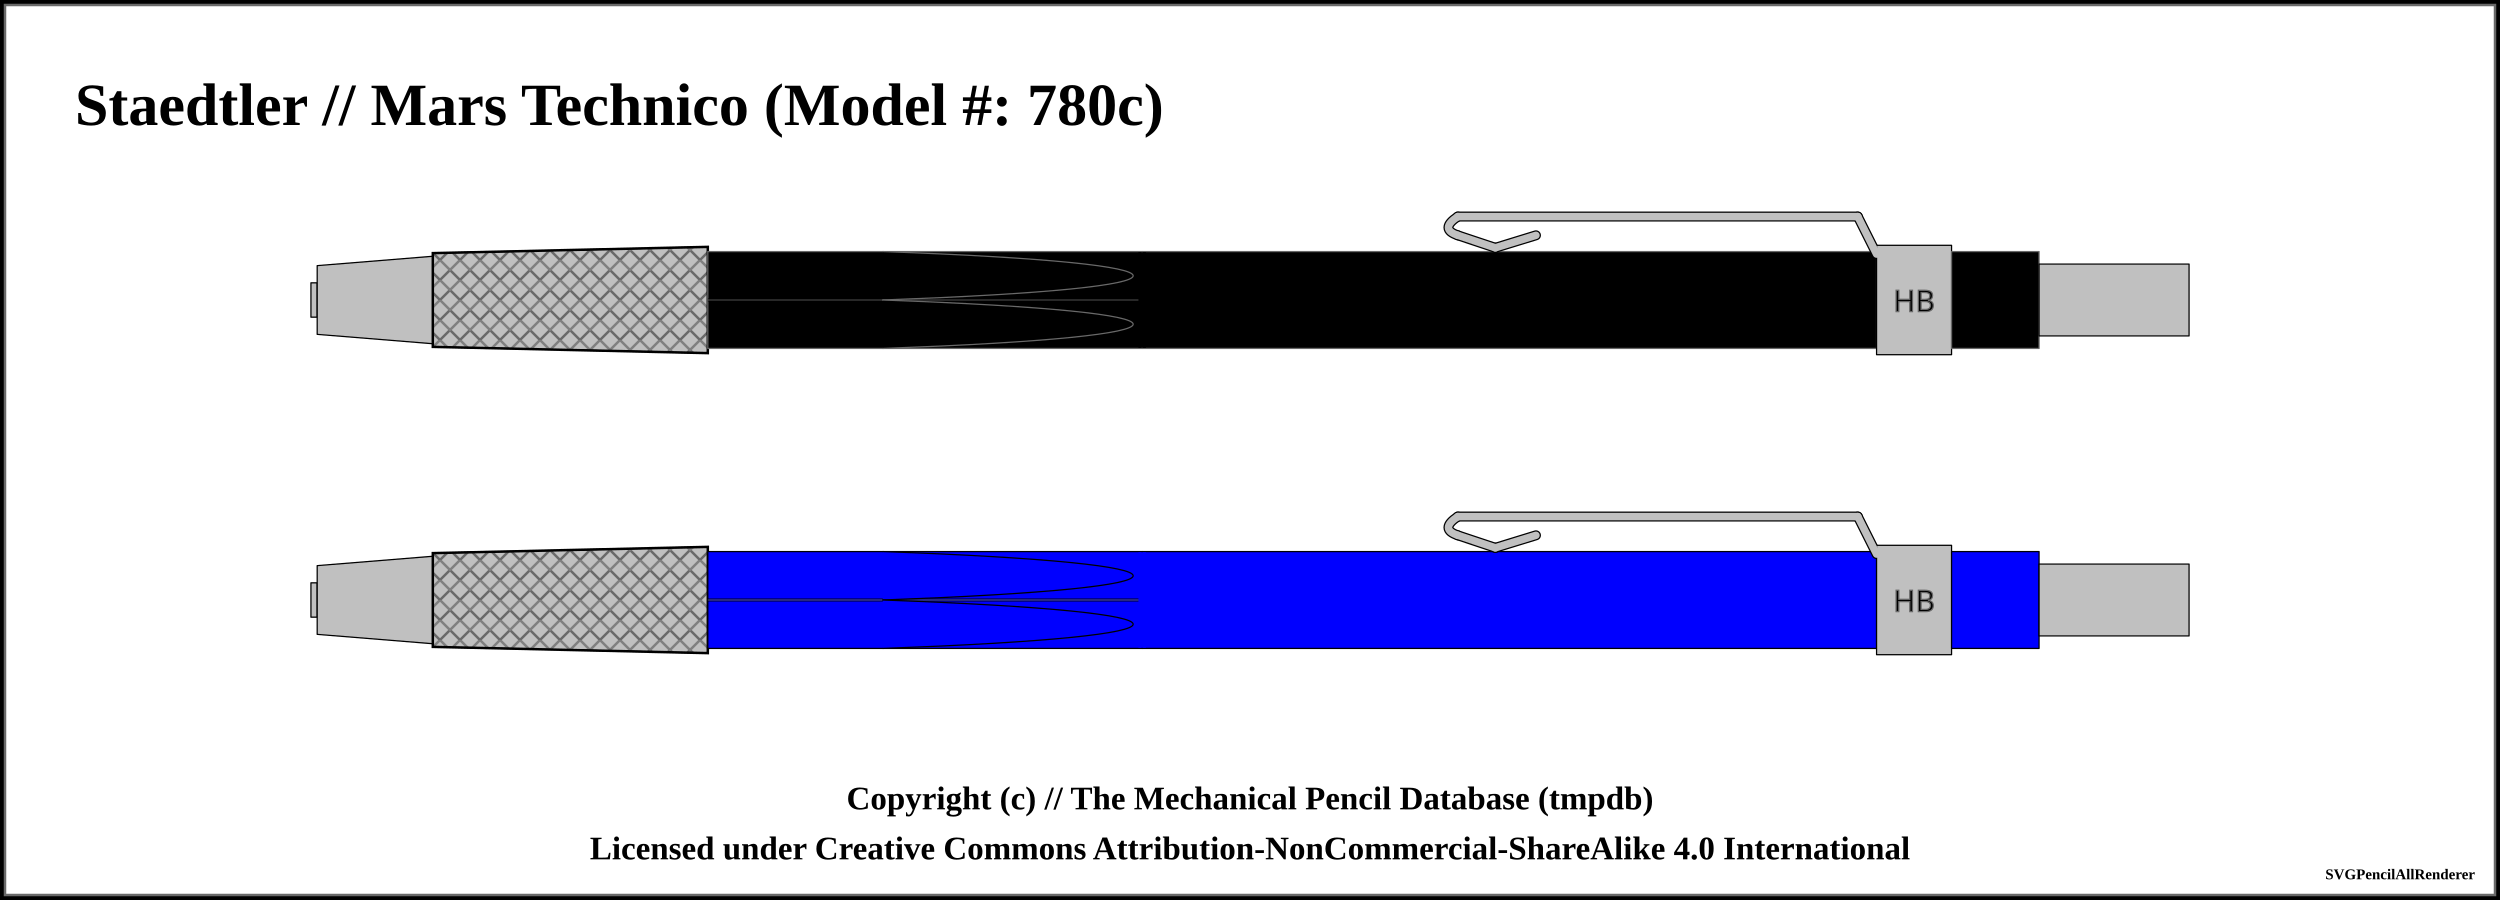
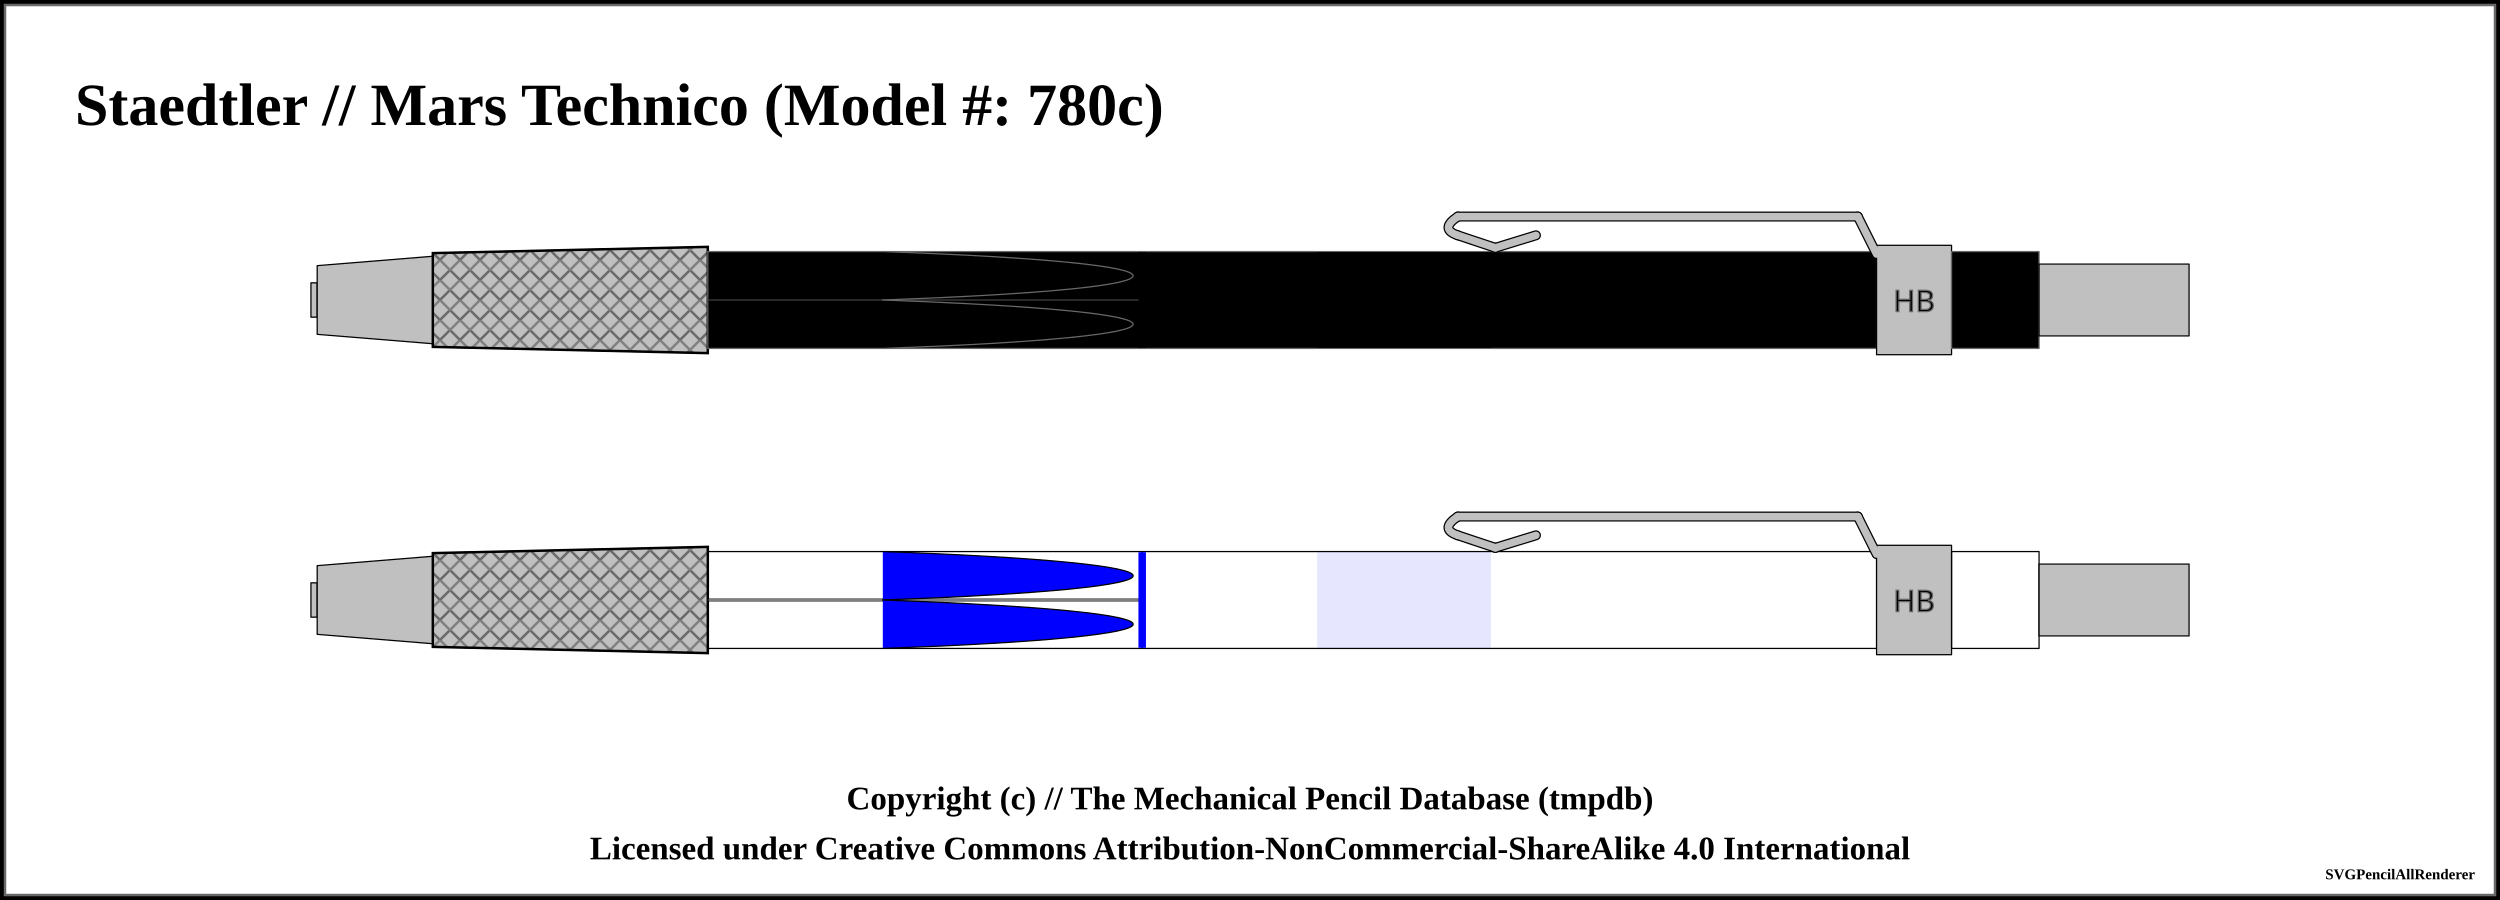
<svg xmlns="http://www.w3.org/2000/svg" width="1000" height="360">
  <pattern id="knurled-large" patternUnits="userSpaceOnUse" width="12" height="12">
    <path stroke="dimgray" stroke-linecap="round" stroke-width="1" d="M 6,6 L 12,12" />
    <path stroke="dimgray" stroke-linecap="round" stroke-width="1" d="M 6,6 L 0,12" />
    <path stroke="gray" stroke-linecap="round" stroke-width="1" d="M 6,6 L 12,0" />
    <path stroke="gray" stroke-linecap="round" stroke-width="1" d="M 6,6 L 0,0" />
  </pattern>
  <pattern id="knurled-small" patternUnits="userSpaceOnUse" width="4" height="4">
    <path stroke="dimgray" stroke-linecap="round" stroke-width="1" d="M 2,2 L 4,4" />
    <path stroke="dimgray" stroke-linecap="round" stroke-width="1" d="M 2,2 L 0,4" />
    <path stroke="gray" stroke-linecap="round" stroke-width="1" d="M 2,2 L 4,0" />
    <path stroke="gray" stroke-linecap="round" stroke-width="1" d="M 2,2 L 0,0" />
  </pattern>
  <pattern id="knurled" patternUnits="userSpaceOnUse" width="8" height="8">
    <path stroke="dimgray" stroke-linecap="round" stroke-width="1" d="M 4,4 L 8,8" />
    <path stroke="dimgray" stroke-linecap="round" stroke-width="1" d="M 4,4 L 0,8" />
    <path stroke="gray" stroke-linecap="round" stroke-width="1" d="M 4,4 L 8,0" />
    <path stroke="gray" stroke-linecap="round" stroke-width="1" d="M 4,4 L 0,0" />
  </pattern>
  <pattern id="lined" patternUnits="userSpaceOnUse" width="3" height="3">
    <path stroke="dimgray" stroke-linecap="round" stroke-width="1" d="M 0,0 L 3,0" />
  </pattern>
  <pattern id="ridged" patternUnits="userSpaceOnUse" width="3" height="3">
    <path stroke="dimgray" stroke-linecap="round" stroke-width="1" d="M 0,0 L 0,3" />
  </pattern>
  <pattern id="spring" patternUnits="userSpaceOnUse" width="8" height="100">
    <path stroke="dimgray" stroke-linecap="round" stroke-width="2" d="M 1,1 L 9,99" />
    <path stroke="white" stroke-linecap="round" stroke-width="1" d="M 1,1 L 9,99" />
  </pattern>
  <pattern id="knurled" patternUnits="userSpaceOnUse" width="8" height="8">
    <path stroke="dimgray" stroke-linecap="round" stroke-width="1" d="M 4,4 L 8,8" />
    <path stroke="dimgray" stroke-linecap="round" stroke-width="1" d="M 4,4 L 0,8" />
    <path stroke="gray" stroke-linecap="round" stroke-width="1" d="M 4,4 L 8,0" />
    <path stroke="gray" stroke-linecap="round" stroke-width="1" d="M 4,4 L 0,0" />
  </pattern>
  <rect x="0" y="0" width="1000" height="360" fill="white" stroke="black" stroke-width="4" />
  <rect x="2" y="2" width="996" height="356" fill="white" stroke="dimgray" stroke-width="1" />
  <g transform="rotate(0 0 0)">
    <text x="30" y="50" font-size="2.0em" font-weight="bold"> Staedtler // Mars Technico (Model #: 780c)</text>
    <path d="M124.375 113.125 L126.875 113.125 L126.875 126.875 L124.375 126.875 Z" stroke-width="0.5" stroke="black" stroke-linejoin="round" fill="silver" fill-opacity="1" />
    <path d="M126.875 106.25 L173.125 102.5 L173.125 137.5 L126.875 133.75 Z" stroke-width="0.5" stroke="black" stroke-linejoin="round" fill="silver" fill-opacity="1" />
    <path d="M173.125 101.25 L283.125 98.75 L283.125 141.25 L173.125 138.75 Z" stroke-width="0.5" stroke="black" stroke-linejoin="round" fill="silver" fill-opacity="1" />
    <path d="M173.125 101.25 L283.125 98.75 L283.125 141.25 L173.125 138.75 Z" stroke-width="1.0" stroke="black" fill="url(#knurled)" />
    <path d="M283.125 100.625 L456.875 100.625 L456.875 139.375 L283.125 139.375 Z" stroke-width="0.5" stroke="dimgray" stroke-linejoin="round" fill="black" fill-opacity="1" />
    <line x1="283.125" y1="120" x2="456.875" y2="120" stroke-width="1.5" stroke="black" fill="none" stroke-opacity="0.5" />
    <line x1="283.125" y1="120" x2="456.875" y2="120" stroke-width="0.5" stroke="gray" fill="none" stroke-opacity="0.5" />
    <path d="M456.875 100.625 L750.625 100.625 L750.625 139.375 L456.875 139.375 Z" stroke-width="0.5" stroke="dimgray" stroke-linejoin="round" fill="black" fill-opacity="1" />
    <line x1="456.875" y1="100.875" x2="456.875" y2="139.125" stroke="black" stroke-width="3" />
    <path d="M583.125 94.125 Q575.625 91.625 583.125 86.625" stroke-width="4" stroke="black" fill="none" stroke-linecap="round" />
    <line x1="583.125" y1="86.625" x2="743.125" y2="86.625" stroke-width="4" stroke="black" fill="dimgray" stroke-linecap="round" />
    <line x1="598.125" y1="99.125" x2="583.125" y2="94.125" stroke-width="4" stroke="black" fill="dimgray" stroke-linecap="round" />
    <line x1="614.375" y1="94.125" x2="598.125" y2="99.125" stroke-width="4" stroke="black" fill="dimgray" stroke-linecap="round" />
    <line x1="743.125" y1="86.625" x2="750.625" y2="101.625" stroke-width="4" stroke="black" fill="dimgray" stroke-linecap="round" />
    <path d="M750.625 98.125 L780.625 98.125 L780.625 141.875 L750.625 141.875 Z" stroke-width="0.5" stroke="black" stroke-linejoin="round" fill="silver" fill-opacity="1" />
    <text x="765.625" y="120" text-anchor="middle" dominant-baseline="central">
      <tspan stroke="dimgray" stroke-width="0.5" font-family="sans-serif" fill="black" textLength="{this.width * 5 - 12}"> HB</tspan>
    </text>
    <path d="M583.125 94.125 Q575.625 91.625 583.125 86.625" stroke-width="3" stroke="silver" fill="none" stroke-linecap="round" />
    <line x1="583.125" y1="86.625" x2="743.125" y2="86.625" stroke-width="3" stroke="silver" fill="silver" stroke-linecap="round" />
    <line x1="598.125" y1="99.125" x2="583.125" y2="94.125" stroke-width="3" stroke="silver" fill="silver" stroke-linecap="round" />
    <line x1="614.375" y1="94.125" x2="598.125" y2="99.125" stroke-width="3" stroke="silver" fill="silver" stroke-linecap="round" />
    <line x1="743.125" y1="86.625" x2="750.625" y2="101.625" stroke-width="3" stroke="silver" fill="silver" stroke-linecap="round" />
    <path d="M780.625 100.625 L815.625 100.625 L815.625 139.375 L780.625 139.375 Z" stroke-width="0.5" stroke="dimgray" stroke-linejoin="round" fill="black" fill-opacity="1" />
    <path d="M815.625 105.625 L875.625 105.625 L875.625 134.375 L815.625 134.375 Z" stroke-width="0.5" stroke="black" stroke-linejoin="round" fill="silver" fill-opacity="1" />
+     <rect x="526.875" y="100.875" width="69.5" height="38.25" rx="0" ry="0" stroke-width="0.5" stroke="none" fill="black" fill-opacity="1" />
    <path d="M 353.125 100.625 C 486.656 105.469, 486.656 115.156, 353.125 120" stroke-width="0.5" stroke="dimgray" stroke-linecap="round" fill="black" />
    <path d="M 353.125 139.375 C 486.656 134.531, 486.656 124.844, 353.125 120" stroke-width="0.5" stroke="dimgray" stroke-linecap="round" fill="black" />
    <path d="M124.375 233.125 L126.875 233.125 L126.875 246.875 L124.375 246.875 Z" stroke-width="0.5" stroke="black" stroke-linejoin="round" fill="silver" fill-opacity="1" />
    <path d="M126.875 226.25 L173.125 222.5 L173.125 257.5 L126.875 253.75 Z" stroke-width="0.5" stroke="black" stroke-linejoin="round" fill="silver" fill-opacity="1" />
    <path d="M173.125 221.25 L283.125 218.75 L283.125 261.25 L173.125 258.75 Z" stroke-width="0.5" stroke="black" stroke-linejoin="round" fill="silver" fill-opacity="1" />
    <path d="M173.125 221.25 L283.125 218.75 L283.125 261.25 L173.125 258.75 Z" stroke-width="1.0" stroke="black" fill="url(#knurled)" />
-     <path d="M283.125 220.625 L456.875 220.625 L456.875 259.375 L283.125 259.375 Z" stroke-width="0.5" stroke="black" stroke-linejoin="round" fill="blue" fill-opacity="1" />
+     <path d="M283.125 220.625 L456.875 220.625 L456.875 259.375 L283.125 259.375 Z" stroke-width="0.5" stroke="black" stroke-linejoin="round" fill="blue" fill-opacity="0" />
    <line x1="283.125" y1="240" x2="456.875" y2="240" stroke-width="1.5" stroke="black" fill="none" stroke-opacity="0.5" />
    <line x1="283.125" y1="240" x2="456.875" y2="240" stroke-width="0.5" stroke="gray" fill="none" stroke-opacity="0.5" />
-     <path d="M456.875 220.625 L750.625 220.625 L750.625 259.375 L456.875 259.375 Z" stroke-width="0.5" stroke="black" stroke-linejoin="round" fill="blue" fill-opacity="1" />
+     <path d="M456.875 220.625 L750.625 220.625 L750.625 259.375 L456.875 259.375 Z" stroke-width="0.5" stroke="black" stroke-linejoin="round" fill="blue" fill-opacity="0" />
    <line x1="456.875" y1="220.875" x2="456.875" y2="259.125" stroke="blue" stroke-width="3" />
    <path d="M583.125 214.125 Q575.625 211.625 583.125 206.625" stroke-width="4" stroke="black" fill="none" stroke-linecap="round" />
    <line x1="583.125" y1="206.625" x2="743.125" y2="206.625" stroke-width="4" stroke="black" fill="dimgray" stroke-linecap="round" />
    <line x1="598.125" y1="219.125" x2="583.125" y2="214.125" stroke-width="4" stroke="black" fill="dimgray" stroke-linecap="round" />
    <line x1="614.375" y1="214.125" x2="598.125" y2="219.125" stroke-width="4" stroke="black" fill="dimgray" stroke-linecap="round" />
    <line x1="743.125" y1="206.625" x2="750.625" y2="221.625" stroke-width="4" stroke="black" fill="dimgray" stroke-linecap="round" />
    <path d="M750.625 218.125 L780.625 218.125 L780.625 261.875 L750.625 261.875 Z" stroke-width="0.5" stroke="black" stroke-linejoin="round" fill="silver" fill-opacity="1" />
    <text x="765.625" y="240" text-anchor="middle" dominant-baseline="central">
      <tspan stroke="dimgray" stroke-width="0.5" font-family="sans-serif" fill="black" textLength="{this.width * 5 - 12}"> HB</tspan>
    </text>
    <path d="M583.125 214.125 Q575.625 211.625 583.125 206.625" stroke-width="3" stroke="silver" fill="none" stroke-linecap="round" />
    <line x1="583.125" y1="206.625" x2="743.125" y2="206.625" stroke-width="3" stroke="silver" fill="silver" stroke-linecap="round" />
    <line x1="598.125" y1="219.125" x2="583.125" y2="214.125" stroke-width="3" stroke="silver" fill="silver" stroke-linecap="round" />
    <line x1="614.375" y1="214.125" x2="598.125" y2="219.125" stroke-width="3" stroke="silver" fill="silver" stroke-linecap="round" />
    <line x1="743.125" y1="206.625" x2="750.625" y2="221.625" stroke-width="3" stroke="silver" fill="silver" stroke-linecap="round" />
-     <path d="M780.625 220.625 L815.625 220.625 L815.625 259.375 L780.625 259.375 Z" stroke-width="0.5" stroke="black" stroke-linejoin="round" fill="blue" fill-opacity="1" />
+     <path d="M780.625 220.625 L815.625 220.625 L815.625 259.375 L780.625 259.375 Z" stroke-width="0.5" stroke="black" stroke-linejoin="round" fill="blue" fill-opacity="0" />
    <path d="M815.625 225.625 L875.625 225.625 L875.625 254.375 L815.625 254.375 Z" stroke-width="0.5" stroke="black" stroke-linejoin="round" fill="silver" fill-opacity="1" />
+     <rect x="526.875" y="220.875" width="69.5" height="38.25" rx="0" ry="0" stroke-width="0.5" stroke="none" fill="blue" fill-opacity="0.1" />
    <path d="M 353.125 220.625 C 486.656 225.469, 486.656 235.156, 353.125 240" stroke-width="0.5" stroke="black" stroke-linecap="round" fill="blue" />
    <path d="M 353.125 259.375 C 486.656 254.531, 486.656 244.844, 353.125 240" stroke-width="0.5" stroke="black" stroke-linecap="round" fill="blue" />
  </g>
  <text x="50%" y="320" font-size="1.1em" font-weight="bold" text-anchor="middle" dominant-baseline="middle">Copyright (c) // The Mechanical Pencil Database (tmpdb)</text>
  <text x="50%" y="340" font-size="1.1em" font-weight="bold" text-anchor="middle" dominant-baseline="middle">Licensed under Creative Commons Attribution-NonCommercial-ShareAlike 4.0 International</text>
  <text x="990" y="350" font-size="0.5em" font-weight="bold" text-anchor="end" dominant-baseline="middle">SVGPencilAllRenderer</text>
</svg>
